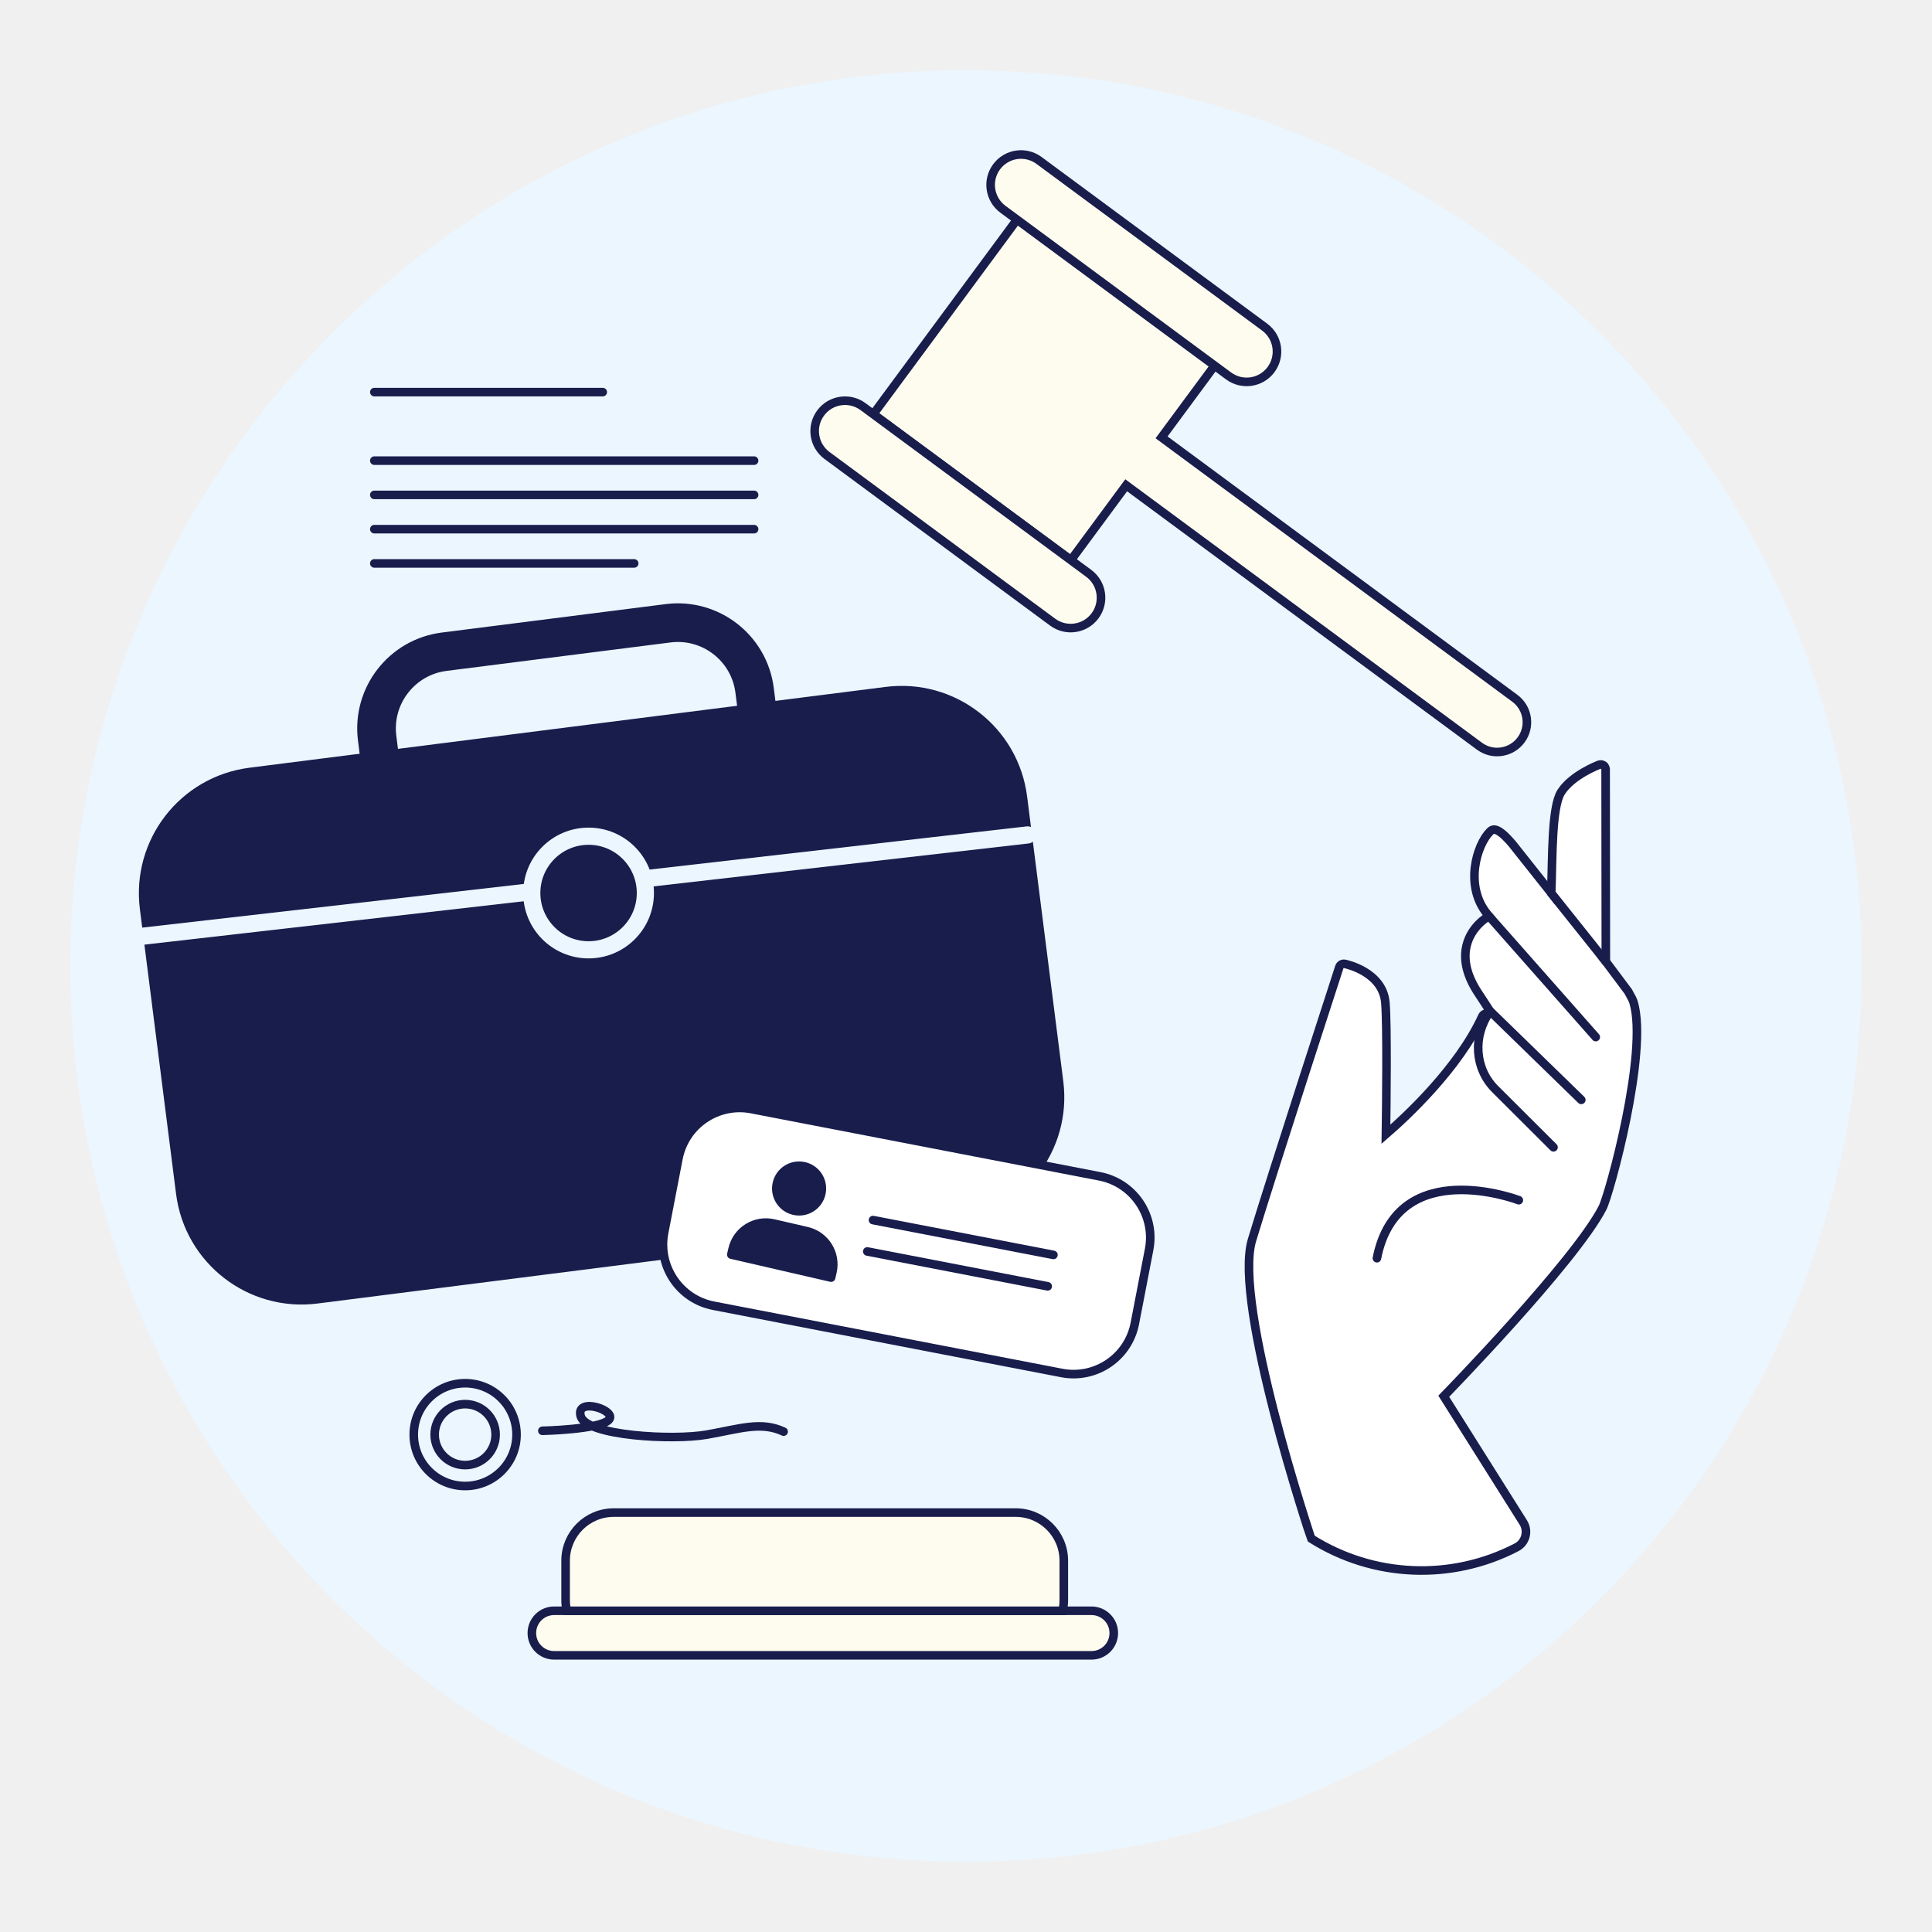
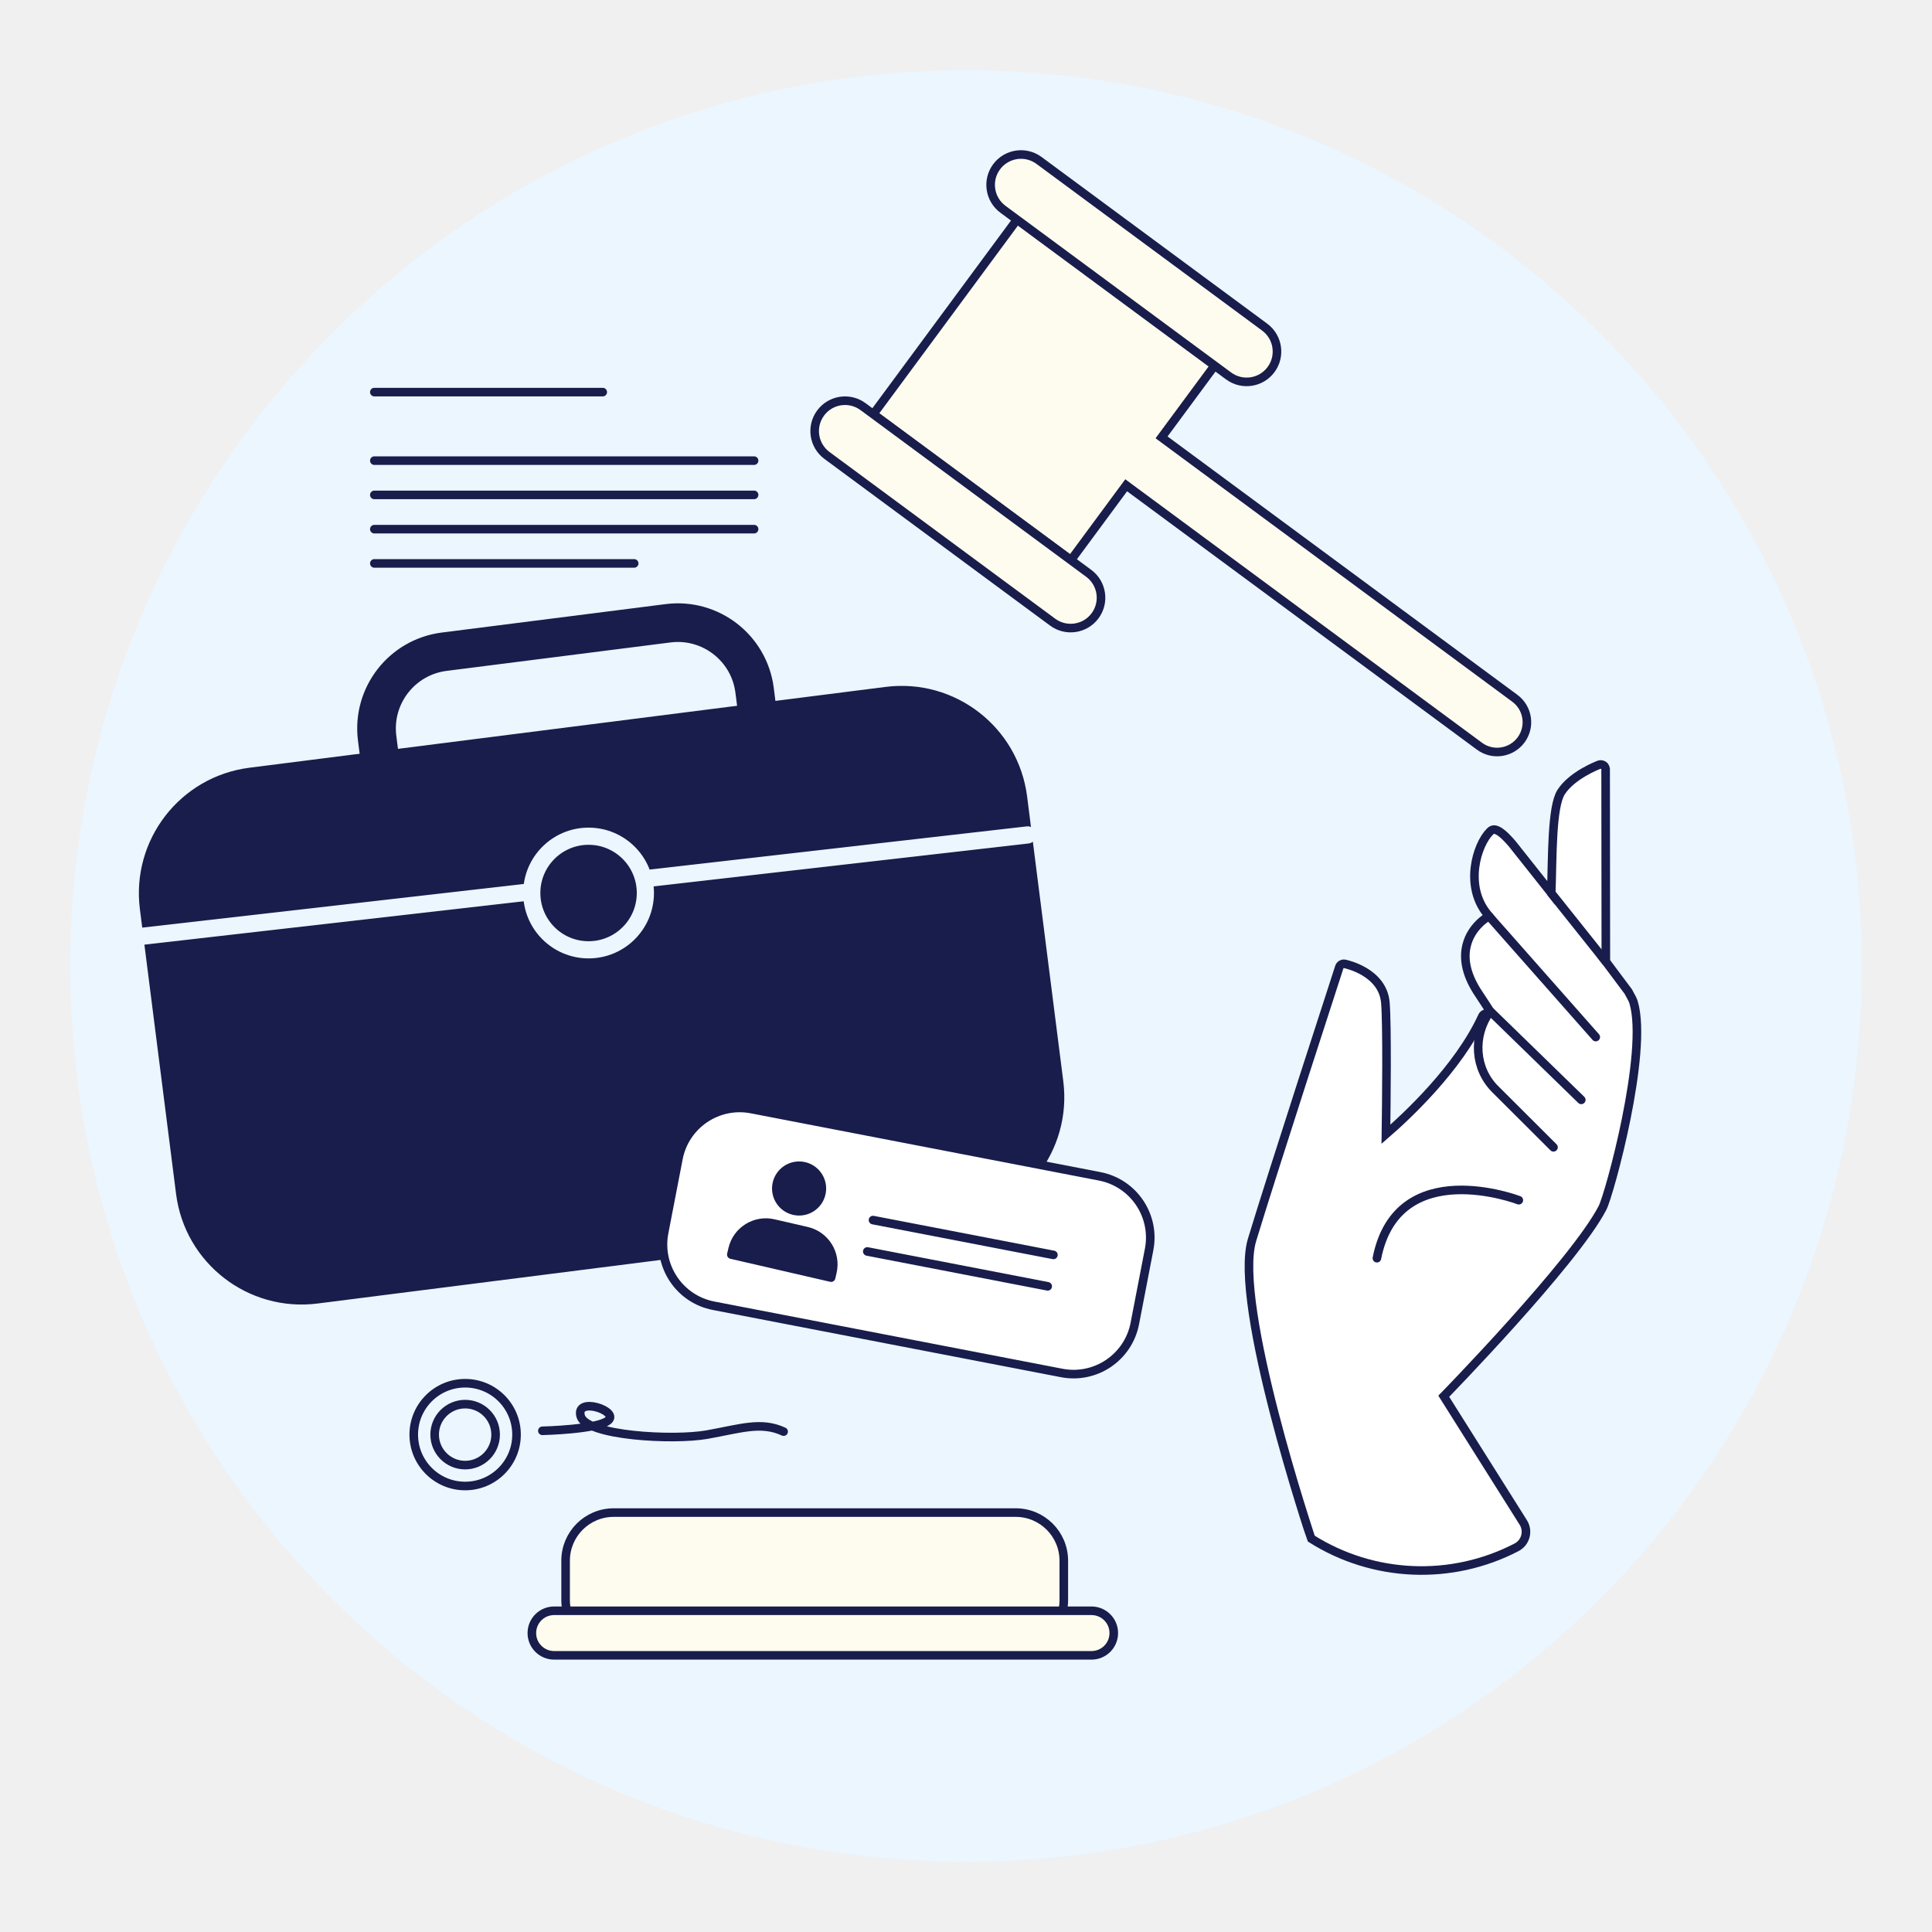
<svg xmlns="http://www.w3.org/2000/svg" id="Layer_1" data-name="Layer 1" viewBox="0 0 450 450">
  <defs>
-     <style>
-       .cls-1 {
-         stroke-width: 9px;
-       }
- 
-       .cls-1, .cls-2, .cls-3, .cls-4, .cls-5, .cls-6, .cls-7, .cls-8 {
-         stroke-linecap: round;
-       }
- 
-       .cls-1, .cls-2, .cls-3, .cls-4, .cls-5, .cls-8 {
-         stroke-linejoin: round;
-       }
- 
-       .cls-1, .cls-3, .cls-5, .cls-6, .cls-9, .cls-10, .cls-7, .cls-8 {
-         stroke: #181d4c;
-       }
- 
-       .cls-1, .cls-5, .cls-6, .cls-9 {
-         fill: none;
-       }
- 
-       .cls-2, .cls-3, .cls-7 {
-         fill: #fff;
-       }
- 
-       .cls-2, .cls-4 {
-         stroke: #ebf6ff;
-         stroke-width: 4px;
-       }
- 
-       .cls-3, .cls-5, .cls-6, .cls-9, .cls-10, .cls-7, .cls-8 {
-         stroke-width: 2px;
-       }
- 
-       .cls-4, .cls-8 {
-         fill: #181d4c;
-       }
- 
-       .cls-6, .cls-9, .cls-10, .cls-7 {
-         stroke-miterlimit: 10;
-       }
- 
-       .cls-10 {
-         fill: #fefcee;
-       }
- 
-       .cls-11 {
-         fill: #ebf6ff;
-       }
-     </style>
+     <style>.cls-3,.cls-5,.cls-7,.cls-8{stroke-linecap:round}.cls-3,.cls-5,.cls-8{stroke-linejoin:round}.cls-10,.cls-3,.cls-5,.cls-7,.cls-8,.cls-9{stroke:#181d4c}.cls-5,.cls-9{fill:none}.cls-3,.cls-7{fill:#fff}.cls-10,.cls-3,.cls-5,.cls-7,.cls-8,.cls-9{stroke-width:2px}.cls-8{fill:#181d4c}.cls-10,.cls-7,.cls-9{stroke-miterlimit:10}.cls-10{fill:#fefcee}</style>
  </defs>
-   <circle class="cls-11" cx="225" cy="225" r="208.64" />
-   <g>
-     <g>
-       <path class="cls-7" d="M374.01,223.94c1.75,2.34,3.5,4.68,5.25,7.02.81,1.46,1.07,1.96,1.23,2.49,3.47,11.6-5.61,44.74-7.23,47.88-6.59,12.74-36.98,43.88-36.98,43.88l18.52,29.4c1.27,2.02.55,4.69-1.57,5.79h0c-15.17,7.88-33.39,7.1-47.83-2.04-.05-.1-18.28-54.65-13.78-69.55,4.59-15.18,20.18-63.07,20.33-63.55.17-.54.73-.87,1.29-.75.36.07,8.84,1.89,9.44,9.03.44,5.29.23,23.87.13,30.65,4.67-4.04,16.9-15.36,22.44-27.46.26-.57.92-.82,1.49-.55.32.15.53.43.61.75.13-.07.28-.12.43-.13.03,0,.05.01.08.01-.99-1.58-2.15-3.4-3.42-5.3-2.73-4.05-3.68-7.85-2.84-11.29,1.11-4.55,4.97-6.7,5.13-6.79.03-.02.07-.02.1-.03-.12-.15-.25-.3-.36-.44-5.46-6.58-2.51-16.21.58-19.28.71-.71,1.82-1.08,5.22,2.91l9.05,11.41c.28-8.31.08-20.06,2.3-23.51,2.53-3.94,8.52-6.25,8.86-6.37.21-.08.64-.12,1.02.14.46.32.47.86.48.91.02,14.92.04,29.85.05,44.77Z" />
-       <path class="cls-3" d="M353.76,279.55s-28.24-10.81-33.05,13.51" />
-       <path class="cls-3" d="M368.31,256.18l-21.22-20.65s-.03.04-.08.12c-4.06,5.72-3.51,13.29,1.24,18.02l13.59,13.56" />
-     </g>
-     <line class="cls-5" x1="346.81" y1="213.39" x2="371.68" y2="241.55" />
-     <line class="cls-7" x1="374.01" y1="223.94" x2="361.3" y2="208" />
-   </g>
-   <g>
-     <rect class="cls-8" x="36.96" y="169.91" width="206.31" height="123.8" rx="28.47" ry="28.47" transform="translate(-28.09 19.5) rotate(-7.24)" />
-     <path class="cls-1" d="M105.12,148.37h52.58c9.95,0,18.02,8.08,18.02,18.02v11.82h-88.62v-11.82c0-9.95,8.08-18.02,18.02-18.02Z" transform="translate(-19.53 17.86) rotate(-7.24)" />
-     <line class="cls-2" x1="33.34" y1="218.05" x2="239.36" y2="194.47" />
-   </g>
-   <path class="cls-10" d="M259.42,380.37c0,2.87-2.32,5.19-5.19,5.19h-125.16c-1.43,0-2.73-.58-3.67-1.52-.94-.93-1.52-2.23-1.52-3.67,0-2.87,2.32-5.19,5.19-5.19h125.16c1.43,0,2.73.58,3.67,1.52.94.93,1.52,2.23,1.52,3.67Z" />
-   <path class="cls-10" d="M247.78,363.52v9.18c0,.85-.09,1.68-.28,2.48h-115.48c-.18-.79-.28-1.62-.28-2.48v-9.18c0-6.2,5.02-11.21,11.21-11.21h93.62c6.19,0,11.21,5.02,11.21,11.21Z" />
-   <g>
-     <path class="cls-10" d="M354.29,172.34c-1.14,1.54-2.79,2.47-4.55,2.74s-3.61-.14-5.15-1.28l-82.28-60.77-12.87,17.43-46.03-33.99,33.99-46.02,46.03,33.99-12.88,17.43,82.28,60.77c3.08,2.28,3.74,6.61,1.46,9.7Z" />
-     <rect class="cls-10" x="224.36" y="55.39" width="79.48" height="14.14" rx="7.07" ry="7.07" transform="translate(88.76 -144.68) rotate(36.45)" />
-     <rect class="cls-10" x="183.38" y="112.74" width="79.48" height="14.14" rx="7.07" ry="7.07" transform="translate(114.81 -109.12) rotate(36.45)" />
-   </g>
-   <g>
-     <line class="cls-6" x1="87.19" y1="91.33" x2="140.39" y2="91.33" />
-     <line class="cls-6" x1="87.19" y1="107.29" x2="175.64" y2="107.29" />
-     <line class="cls-6" x1="87.19" y1="115.27" x2="175.64" y2="115.27" />
-     <line class="cls-6" x1="87.19" y1="123.25" x2="175.64" y2="123.25" />
-     <line class="cls-6" x1="87.19" y1="131.23" x2="147.71" y2="131.23" />
-     <circle class="cls-9" cx="108.34" cy="334.15" r="11.97" />
-     <circle class="cls-9" cx="108.34" cy="334.15" r="7.1" />
-     <path class="cls-5" d="M126.33,333.26s13.06-.28,15.41-2.48c2.35-2.2-7.75-5.55-6.49-.93,1.26,4.61,21.58,5.69,29.41,4.3,7.83-1.39,12.6-3.14,17.86-.7" />
-   </g>
-   <rect class="cls-3" x="155.34" y="265.74" width="111.66" height="46.65" rx="14.54" ry="14.54" transform="translate(58.64 -34.8) rotate(10.93)" />
-   <line class="cls-5" x1="203.34" y1="284.18" x2="245.36" y2="292.29" />
-   <line class="cls-5" x1="202.01" y1="291.49" x2="244.03" y2="299.61" />
-   <g>
-     <path class="cls-8" d="M193.58,297.58s.2-.85.3-1.29c.99-4.28-1.68-8.55-5.96-9.53-1.41-.33-6.33-1.46-7.75-1.79-4.28-.99-8.55,1.68-9.53,5.96-.1.44-.3,1.29-.3,1.29l23.24,5.36Z" />
-     <path class="cls-8" d="M191.29,278.02c-.66,2.85-3.5,4.63-6.36,3.97-2.85-.66-4.63-3.5-3.97-6.36.66-2.85,3.5-4.63,6.36-3.97,2.85.66,4.63,3.5,3.97,6.36Z" />
-   </g>
-   <circle class="cls-4" cx="137.09" cy="208" r="13.23" />
+   <circle cx="225" cy="225" r="208.64" style="fill:#ebf6ff" />
+   <path d="m374.01 223.94 5.25 7.02c.81 1.46 1.07 1.96 1.23 2.49 3.47 11.6-5.61 44.74-7.23 47.88-6.59 12.74-36.98 43.88-36.98 43.88l18.52 29.4c1.27 2.02.55 4.69-1.57 5.79h0a48.04 48.04 0 0 1-47.83-2.04c-.05-.1-18.28-54.65-13.78-69.55 4.59-15.18 20.18-63.07 20.33-63.55.17-.54.73-.87 1.29-.75.36.07 8.84 1.89 9.44 9.03.44 5.29.23 23.87.13 30.65 4.67-4.04 16.9-15.36 22.44-27.46.26-.57.92-.82 1.49-.55.32.15.53.43.61.75.13-.07.28-.12.43-.13.03 0 .05.01.08.01-.99-1.58-2.15-3.4-3.42-5.3-2.73-4.05-3.68-7.85-2.84-11.29 1.11-4.55 4.97-6.7 5.13-6.79.03-.02.07-.02.1-.03-.12-.15-.25-.3-.36-.44-5.46-6.58-2.51-16.21.58-19.28.71-.71 1.82-1.08 5.22 2.91l9.05 11.41c.28-8.31.08-20.06 2.3-23.51 2.53-3.94 8.52-6.25 8.86-6.37.21-.08.64-.12 1.02.14.46.32.47.86.48.91.02 14.92.04 29.85.05 44.77Z" class="cls-7" />
+   <path d="M353.76 279.55s-28.24-10.81-33.05 13.51m47.6-36.88-21.22-20.65s-.03.04-.08.12c-4.06 5.72-3.51 13.29 1.24 18.02l13.59 13.56" class="cls-3" />
+   <path d="m346.81 213.39 24.87 28.16" class="cls-5" />
+   <path d="M374.01 223.94 361.3 208" class="cls-7" />
+   <rect width="206.31" height="123.8" x="36.96" y="169.91" class="cls-8" rx="28.47" ry="28.47" transform="rotate(-7.24 140.068 231.752)" />
+   <path d="M105.12 148.37h52.58c9.95 0 18.02 8.08 18.02 18.02v11.82H87.1v-11.82c0-9.95 8.08-18.02 18.02-18.02" style="stroke-width:9px;stroke-linecap:round;stroke-linejoin:round;stroke:#181d4c;fill:none" transform="rotate(-7.24 131.387 163.28)" />
+   <path d="m33.34 218.05 206.02-23.58" style="stroke-linecap:round;stroke-linejoin:round;fill:#fff;stroke:#ebf6ff;stroke-width:4px" />
+   <path d="M259.42 380.37c0 2.87-2.32 5.19-5.19 5.19H129.07c-1.43 0-2.73-.58-3.67-1.52a5.14 5.14 0 0 1-1.52-3.67c0-2.87 2.32-5.19 5.19-5.19h125.16c1.43 0 2.73.58 3.67 1.52.94.93 1.52 2.23 1.52 3.67Zm-11.64-16.85v9.18c0 .85-.09 1.68-.28 2.48H132.02c-.18-.79-.28-1.62-.28-2.48v-9.18c0-6.2 5.02-11.21 11.21-11.21h93.62c6.19 0 11.21 5.02 11.21 11.21Zm106.51-191.18c-1.14 1.54-2.79 2.47-4.55 2.74s-3.61-.14-5.15-1.28l-82.28-60.77-12.87 17.43-46.03-33.99 33.99-46.02 46.03 33.99-12.88 17.43 82.28 60.77a6.933 6.933 0 0 1 1.46 9.7Z" class="cls-10" />
+   <rect width="79.48" height="14.14" x="224.36" y="55.39" class="cls-10" rx="7.07" ry="7.07" transform="rotate(36.45 264.08 62.444)" />
+   <rect width="79.48" height="14.14" x="183.38" y="112.74" class="cls-10" rx="7.07" ry="7.07" transform="rotate(36.45 223.106 119.782)" />
+   <path d="M87.19 91.33h53.2m-53.2 15.96h88.45m-88.45 7.98h88.45m-88.45 7.98h88.45m-88.45 7.98h60.52" style="stroke-linecap:round;stroke:#181d4c;fill:none;stroke-width:2px;stroke-miterlimit:10" />
+   <circle cx="108.34" cy="334.15" r="11.97" class="cls-9" />
+   <circle cx="108.34" cy="334.15" r="7.1" class="cls-9" />
+   <path d="M126.33 333.26s13.06-.28 15.41-2.48-7.75-5.55-6.49-.93c1.26 4.61 21.58 5.69 29.41 4.3s12.6-3.14 17.86-.7" class="cls-5" />
+   <rect width="111.66" height="46.65" x="155.34" y="265.74" class="cls-3" rx="14.54" ry="14.54" transform="rotate(10.93 211.19 289.062)" />
+   <path d="m203.34 284.18 42.02 8.11m-43.35-.8 42.02 8.12" class="cls-5" />
+   <path d="M193.58 297.58s.2-.85.3-1.29a7.94 7.94 0 0 0-5.96-9.53c-1.41-.33-6.33-1.46-7.75-1.79a7.94 7.94 0 0 0-9.53 5.96c-.1.44-.3 1.29-.3 1.29zm-2.29-19.56a5.3 5.3 0 0 1-6.36 3.97 5.3 5.3 0 0 1-3.97-6.36 5.3 5.3 0 0 1 6.36-3.97 5.3 5.3 0 0 1 3.97 6.36" class="cls-8" />
+   <circle cx="137.09" cy="208" r="13.23" style="stroke-linecap:round;stroke-linejoin:round;stroke:#ebf6ff;stroke-width:4px;fill:#181d4c" />
</svg>
